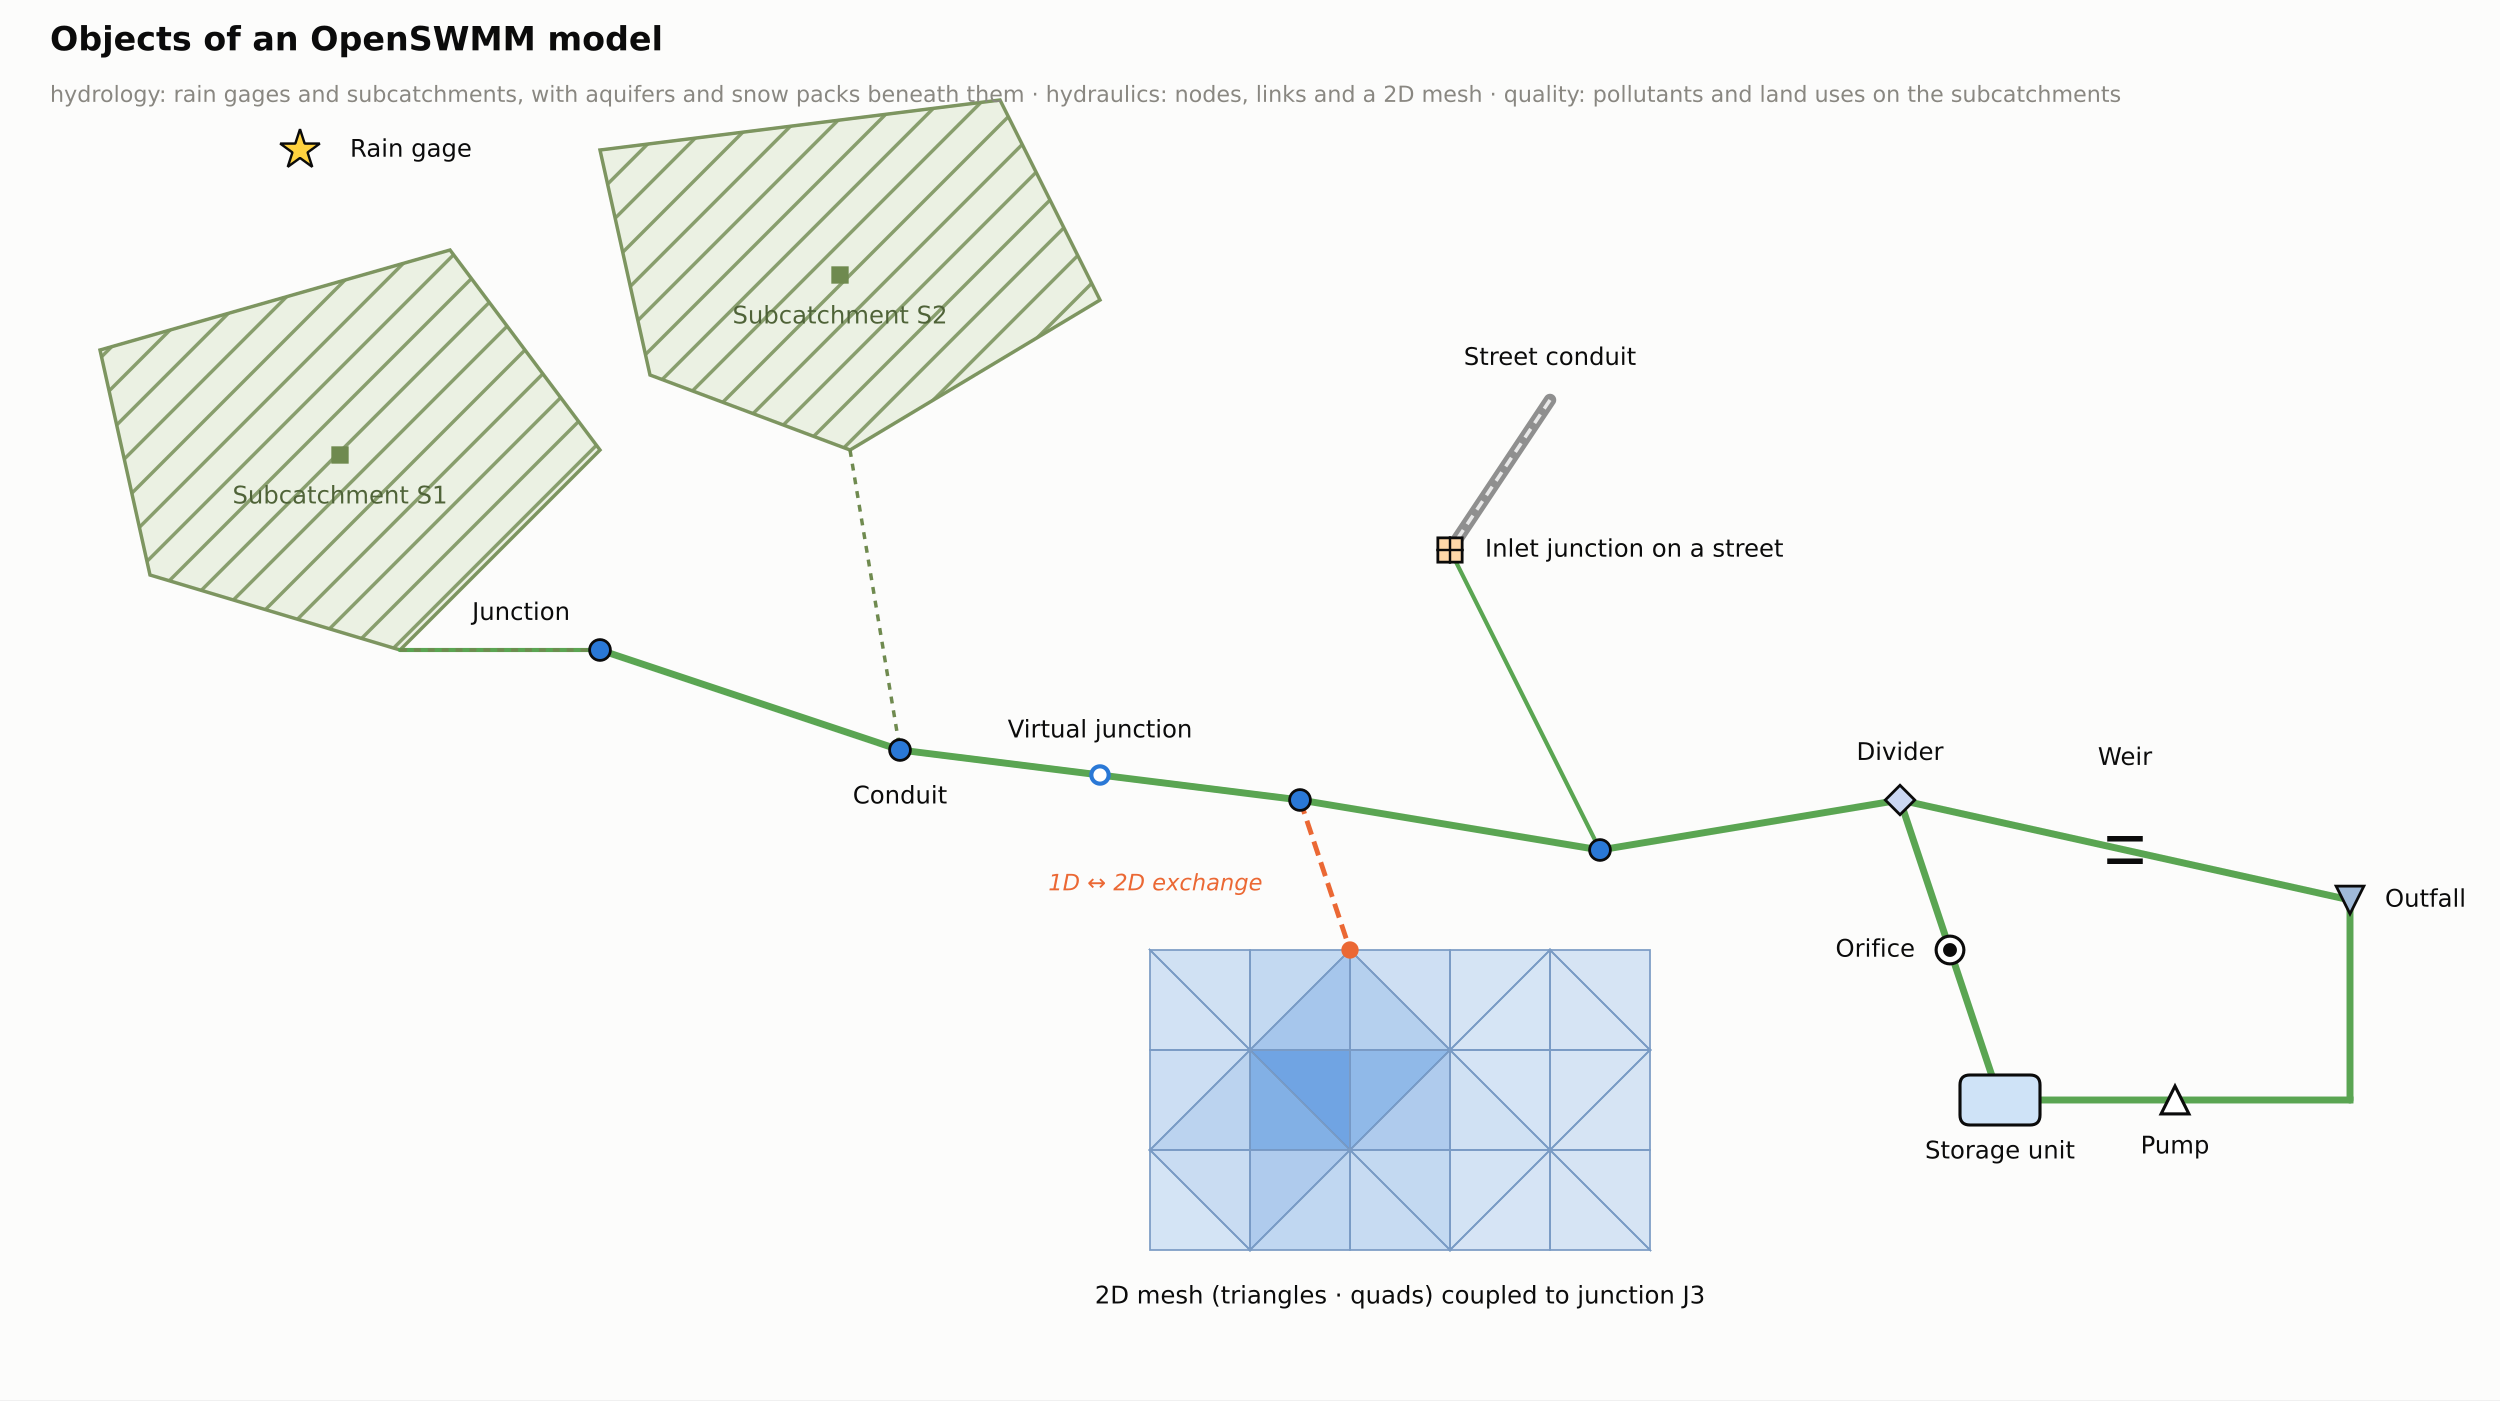
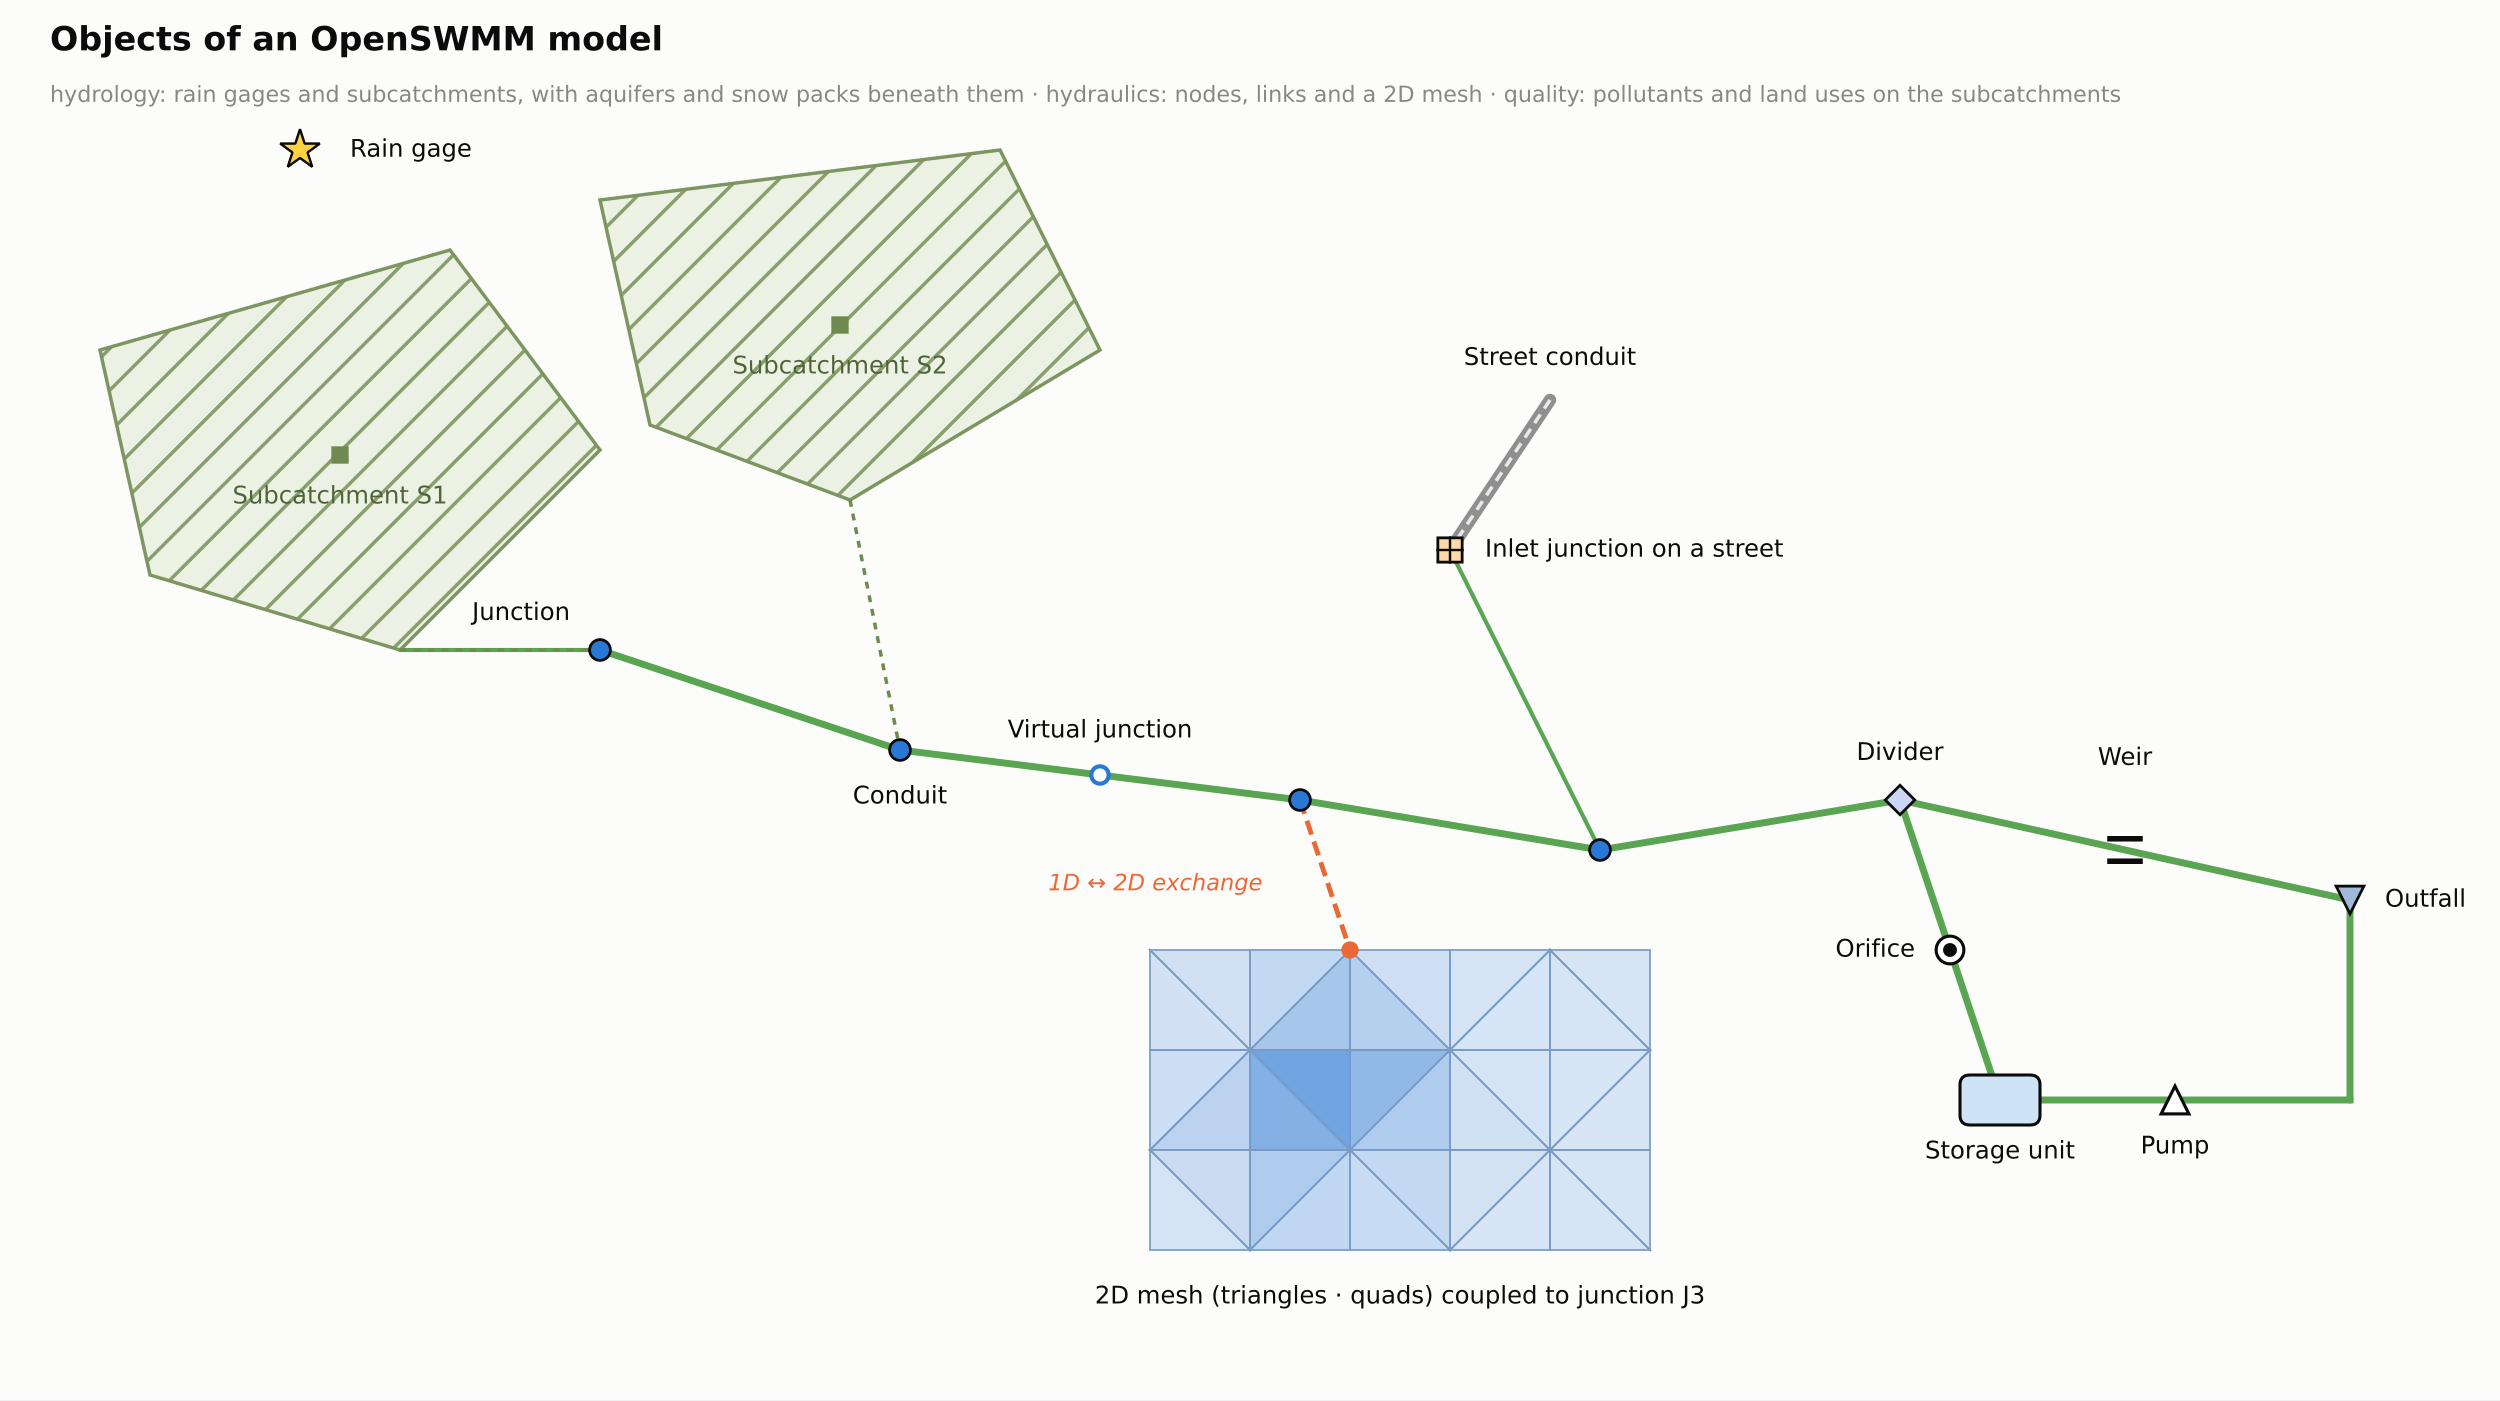
<svg xmlns="http://www.w3.org/2000/svg" xmlns:xlink="http://www.w3.org/1999/xlink" width="720pt" height="403.2pt" viewBox="0 0 720 403.2" version="1.1">
  <defs>
    <style type="text/css">*{stroke-linejoin: round; stroke-linecap: butt}</style>
  </defs>
  <g id="figure_1">
    <g id="patch_1">
      <path d="M 0 403.2  L 720 403.2  L 720 0  L 0 0  z " style="fill: #fcfcfb" />
    </g>
    <g id="axes_1">
      <g id="patch_2">
        <path d="M 28.8 100.8  L 129.6 72  L 172.8 129.6  L 115.2 187.2  L 43.2 165.6  z " clip-path="url(#pd71dd8e389)" style="fill: url(#h5d6e990bb9); opacity: 0.9; stroke: #6f8a4f; stroke-linejoin: miter" />
      </g>
      <g id="patch_3">
-         <path d="M 172.8 43.2  L 288 28.8  L 316.8 86.4  L 244.8 129.6  L 187.2 108  z " clip-path="url(#pd71dd8e389)" style="fill: url(#h5d6e990bb9); opacity: 0.9; stroke: #6f8a4f; stroke-linejoin: miter" />
+         <path d="M 172.8 57.6  L 288 43.2  L 316.8 100.8  L 244.8 144  L 187.2 122.4  z " clip-path="url(#pd71dd8e389)" style="fill: url(#h5d6e990bb9); opacity: 0.9; stroke: #6f8a4f; stroke-linejoin: miter" />
      </g>
      <g id="patch_4">
        <path d="M 331.2 360  L 360 360  L 331.2 331.2  z " clip-path="url(#pd71dd8e389)" style="fill: #2978d6; fill-opacity: 0.191; stroke: #7a9bc4; stroke-width: 0.5; stroke-linejoin: miter" />
      </g>
      <g id="patch_5">
        <path d="M 360 360  L 360 331.2  L 331.2 331.2  z " clip-path="url(#pd71dd8e389)" style="fill: #2978d6; fill-opacity: 0.239; stroke: #7a9bc4; stroke-width: 0.5; stroke-linejoin: miter" />
      </g>
      <g id="patch_6">
        <path d="M 360 360  L 388.8 360  L 388.8 331.2  z " clip-path="url(#pd71dd8e389)" style="fill: #2978d6; fill-opacity: 0.285; stroke: #7a9bc4; stroke-width: 0.5; stroke-linejoin: miter" />
      </g>
      <g id="patch_7">
        <path d="M 360 360  L 388.8 331.2  L 360 331.2  z " clip-path="url(#pd71dd8e389)" style="fill: #2978d6; fill-opacity: 0.365; stroke: #7a9bc4; stroke-width: 0.5; stroke-linejoin: miter" />
      </g>
      <g id="patch_8">
        <path d="M 388.8 360  L 417.6 360  L 388.8 331.2  z " clip-path="url(#pd71dd8e389)" style="fill: #2978d6; fill-opacity: 0.252; stroke: #7a9bc4; stroke-width: 0.5; stroke-linejoin: miter" />
      </g>
      <g id="patch_9">
        <path d="M 417.6 360  L 417.6 331.2  L 388.8 331.2  z " clip-path="url(#pd71dd8e389)" style="fill: #2978d6; fill-opacity: 0.267; stroke: #7a9bc4; stroke-width: 0.5; stroke-linejoin: miter" />
      </g>
      <g id="patch_10">
        <path d="M 417.6 360  L 446.4 360  L 446.4 331.2  z " clip-path="url(#pd71dd8e389)" style="fill: #2978d6; fill-opacity: 0.182; stroke: #7a9bc4; stroke-width: 0.5; stroke-linejoin: miter" />
      </g>
      <g id="patch_11">
        <path d="M 417.6 360  L 446.4 331.2  L 417.6 331.2  z " clip-path="url(#pd71dd8e389)" style="fill: #2978d6; fill-opacity: 0.193; stroke: #7a9bc4; stroke-width: 0.5; stroke-linejoin: miter" />
      </g>
      <g id="patch_12">
        <path d="M 446.4 360  L 475.2 360  L 446.4 331.2  z " clip-path="url(#pd71dd8e389)" style="fill: #2978d6; fill-opacity: 0.18; stroke: #7a9bc4; stroke-width: 0.5; stroke-linejoin: miter" />
      </g>
      <g id="patch_13">
        <path d="M 475.2 360  L 475.2 331.2  L 446.4 331.2  z " clip-path="url(#pd71dd8e389)" style="fill: #2978d6; fill-opacity: 0.18; stroke: #7a9bc4; stroke-width: 0.5; stroke-linejoin: miter" />
      </g>
      <g id="patch_14">
        <path d="M 331.2 331.2  L 360 331.2  L 360 302.4  z " clip-path="url(#pd71dd8e389)" style="fill: #2978d6; fill-opacity: 0.307; stroke: #7a9bc4; stroke-width: 0.5; stroke-linejoin: miter" />
      </g>
      <g id="patch_15">
        <path d="M 331.2 331.2  L 360 302.4  L 331.2 302.4  z " clip-path="url(#pd71dd8e389)" style="fill: #2978d6; fill-opacity: 0.229; stroke: #7a9bc4; stroke-width: 0.5; stroke-linejoin: miter" />
      </g>
      <g id="patch_16">
        <path d="M 360 331.2  L 388.8 331.2  L 360 302.4  z " clip-path="url(#pd71dd8e389)" style="fill: #2978d6; fill-opacity: 0.577; stroke: #7a9bc4; stroke-width: 0.5; stroke-linejoin: miter" />
      </g>
      <g id="patch_17">
        <path d="M 388.8 331.2  L 388.8 302.4  L 360 302.4  z " clip-path="url(#pd71dd8e389)" style="fill: #2978d6; fill-opacity: 0.661; stroke: #7a9bc4; stroke-width: 0.5; stroke-linejoin: miter" />
      </g>
      <g id="patch_18">
        <path d="M 388.8 331.2  L 417.6 331.2  L 417.6 302.4  z " clip-path="url(#pd71dd8e389)" style="fill: #2978d6; fill-opacity: 0.365; stroke: #7a9bc4; stroke-width: 0.5; stroke-linejoin: miter" />
      </g>
      <g id="patch_19">
        <path d="M 388.8 331.2  L 417.6 302.4  L 388.8 302.4  z " clip-path="url(#pd71dd8e389)" style="fill: #2978d6; fill-opacity: 0.508; stroke: #7a9bc4; stroke-width: 0.5; stroke-linejoin: miter" />
      </g>
      <g id="patch_20">
        <path d="M 417.6 331.2  L 446.4 331.2  L 417.6 302.4  z " clip-path="url(#pd71dd8e389)" style="fill: #2978d6; fill-opacity: 0.208; stroke: #7a9bc4; stroke-width: 0.5; stroke-linejoin: miter" />
      </g>
      <g id="patch_21">
        <path d="M 446.4 331.2  L 446.4 302.4  L 417.6 302.4  z " clip-path="url(#pd71dd8e389)" style="fill: #2978d6; fill-opacity: 0.187; stroke: #7a9bc4; stroke-width: 0.5; stroke-linejoin: miter" />
      </g>
      <g id="patch_22">
        <path d="M 446.4 331.2  L 475.2 331.2  L 475.2 302.4  z " clip-path="url(#pd71dd8e389)" style="fill: #2978d6; fill-opacity: 0.18; stroke: #7a9bc4; stroke-width: 0.5; stroke-linejoin: miter" />
      </g>
      <g id="patch_23">
        <path d="M 446.4 331.2  L 475.2 302.4  L 446.4 302.4  z " clip-path="url(#pd71dd8e389)" style="fill: #2978d6; fill-opacity: 0.18; stroke: #7a9bc4; stroke-width: 0.5; stroke-linejoin: miter" />
      </g>
      <g id="patch_24">
        <path d="M 331.2 302.4  L 360 302.4  L 331.2 273.6  z " clip-path="url(#pd71dd8e389)" style="fill: #2978d6; fill-opacity: 0.203; stroke: #7a9bc4; stroke-width: 0.5; stroke-linejoin: miter" />
      </g>
      <g id="patch_25">
        <path d="M 360 302.4  L 360 273.6  L 331.2 273.6  z " clip-path="url(#pd71dd8e389)" style="fill: #2978d6; fill-opacity: 0.208; stroke: #7a9bc4; stroke-width: 0.5; stroke-linejoin: miter" />
      </g>
      <g id="patch_26">
        <path d="M 360 302.4  L 388.8 302.4  L 388.8 273.6  z " clip-path="url(#pd71dd8e389)" style="fill: #2978d6; fill-opacity: 0.404; stroke: #7a9bc4; stroke-width: 0.5; stroke-linejoin: miter" />
      </g>
      <g id="patch_27">
        <path d="M 360 302.4  L 388.8 273.6  L 360 273.6  z " clip-path="url(#pd71dd8e389)" style="fill: #2978d6; fill-opacity: 0.267; stroke: #7a9bc4; stroke-width: 0.5; stroke-linejoin: miter" />
      </g>
      <g id="patch_28">
        <path d="M 388.8 302.4  L 417.6 302.4  L 388.8 273.6  z " clip-path="url(#pd71dd8e389)" style="fill: #2978d6; fill-opacity: 0.333; stroke: #7a9bc4; stroke-width: 0.5; stroke-linejoin: miter" />
      </g>
      <g id="patch_29">
        <path d="M 417.6 302.4  L 417.6 273.6  L 388.8 273.6  z " clip-path="url(#pd71dd8e389)" style="fill: #2978d6; fill-opacity: 0.22; stroke: #7a9bc4; stroke-width: 0.5; stroke-linejoin: miter" />
      </g>
      <g id="patch_30">
        <path d="M 417.6 302.4  L 446.4 302.4  L 446.4 273.6  z " clip-path="url(#pd71dd8e389)" style="fill: #2978d6; fill-opacity: 0.183; stroke: #7a9bc4; stroke-width: 0.5; stroke-linejoin: miter" />
      </g>
      <g id="patch_31">
        <path d="M 417.6 302.4  L 446.4 273.6  L 417.6 273.6  z " clip-path="url(#pd71dd8e389)" style="fill: #2978d6; fill-opacity: 0.186; stroke: #7a9bc4; stroke-width: 0.5; stroke-linejoin: miter" />
      </g>
      <g id="patch_32">
        <path d="M 446.4 302.4  L 475.2 302.4  L 446.4 273.6  z " clip-path="url(#pd71dd8e389)" style="fill: #2978d6; fill-opacity: 0.18; stroke: #7a9bc4; stroke-width: 0.5; stroke-linejoin: miter" />
      </g>
      <g id="patch_33">
        <path d="M 475.2 302.4  L 475.2 273.6  L 446.4 273.6  z " clip-path="url(#pd71dd8e389)" style="fill: #2978d6; fill-opacity: 0.18; stroke: #7a9bc4; stroke-width: 0.5; stroke-linejoin: miter" />
      </g>
      <g id="line2d_1">
        <path d="M 115.2 187.2  L 172.8 187.2  " clip-path="url(#pd71dd8e389)" style="fill: none; stroke: #5aa552; stroke-width: 1.2; stroke-linecap: round" />
      </g>
      <g id="line2d_2">
        <path d="M 172.8 187.2  L 259.2 216  " clip-path="url(#pd71dd8e389)" style="fill: none; stroke: #5aa552; stroke-width: 2; stroke-linecap: round" />
      </g>
      <g id="line2d_3">
        <path d="M 259.2 216  L 316.8 223.2  " clip-path="url(#pd71dd8e389)" style="fill: none; stroke: #5aa552; stroke-width: 2; stroke-linecap: round" />
      </g>
      <g id="line2d_4">
        <path d="M 316.8 223.2  L 374.4 230.4  " clip-path="url(#pd71dd8e389)" style="fill: none; stroke: #5aa552; stroke-width: 2; stroke-linecap: round" />
      </g>
      <g id="line2d_5">
        <path d="M 374.4 230.4  L 460.8 244.8  " clip-path="url(#pd71dd8e389)" style="fill: none; stroke: #5aa552; stroke-width: 2; stroke-linecap: round" />
      </g>
      <g id="line2d_6">
        <path d="M 460.8 244.8  L 547.2 230.4  " clip-path="url(#pd71dd8e389)" style="fill: none; stroke: #5aa552; stroke-width: 2; stroke-linecap: round" />
      </g>
      <g id="line2d_7">
        <path d="M 547.2 230.4  L 676.8 259.2  " clip-path="url(#pd71dd8e389)" style="fill: none; stroke: #5aa552; stroke-width: 2; stroke-linecap: square" />
      </g>
      <g id="line2d_8">
        <path d="M 547.2 230.4  L 576 316.8  " clip-path="url(#pd71dd8e389)" style="fill: none; stroke: #5aa552; stroke-width: 2; stroke-linecap: square" />
      </g>
      <g id="line2d_9">
        <path d="M 576 316.8  L 676.8 316.8  " clip-path="url(#pd71dd8e389)" style="fill: none; stroke: #5aa552; stroke-width: 2; stroke-linecap: square" />
      </g>
      <g id="line2d_10">
        <path d="M 676.8 316.8  L 676.8 259.2  " clip-path="url(#pd71dd8e389)" style="fill: none; stroke: #5aa552; stroke-width: 2; stroke-linecap: round" />
      </g>
      <g id="line2d_11">
        <path d="M 446.4 115.2  L 417.6 158.4  " clip-path="url(#pd71dd8e389)" style="fill: none; stroke: #8f8f8f; stroke-width: 3.6; stroke-linecap: round" />
      </g>
      <g id="line2d_12">
        <path d="M 417.6 158.4  L 460.8 244.8  " clip-path="url(#pd71dd8e389)" style="fill: none; stroke: #5aa552; stroke-width: 1.2; stroke-linecap: round" />
      </g>
      <g id="line2d_13">
-         <path d="M 244.8 129.6  L 259.2 216  " clip-path="url(#pd71dd8e389)" style="fill: none; stroke-dasharray: 2,2; stroke-dashoffset: 0; stroke: #6f8a4f" />
+         <path d="M 244.8 144  L 259.2 216  " clip-path="url(#pd71dd8e389)" style="fill: none; stroke-dasharray: 2,2; stroke-dashoffset: 0; stroke: #6f8a4f" />
      </g>
      <g id="line2d_14">
        <path d="M 115.2 187.2  L 172.8 187.2  " clip-path="url(#pd71dd8e389)" style="fill: none; stroke-dasharray: 2,2; stroke-dashoffset: 0; stroke: #6f8a4f" />
      </g>
      <g id="line2d_15">
        <path d="M 446.4 115.2  L 417.6 158.4  " clip-path="url(#pd71dd8e389)" style="fill: none; stroke-dasharray: 3,2; stroke-dashoffset: 0; stroke: #e8e8e8" />
      </g>
      <g id="line2d_16">
        <path d="M 97.92 131.04  " clip-path="url(#pd71dd8e389)" style="fill: none; stroke: #6f8a4f; stroke-width: 1.5; stroke-linecap: square" />
        <defs>
          <path id="m0c48dd3292" d="M -2 2  L 2 2  L 2 -2  L -2 -2  z " style="stroke: #6f8a4f; stroke-linejoin: miter" />
        </defs>
        <g clip-path="url(#pd71dd8e389)">
          <use xlink:href="#m0c48dd3292" x="97.92" y="131.04" style="fill: #6f8a4f; stroke: #6f8a4f; stroke-linejoin: miter" />
        </g>
      </g>
      <g id="line2d_17">
-         <path d="M 241.92 79.2  " clip-path="url(#pd71dd8e389)" style="fill: none; stroke: #6f8a4f; stroke-width: 1.5; stroke-linecap: square" />
-         <g clip-path="url(#pd71dd8e389)">
-           <use xlink:href="#m0c48dd3292" x="241.92" y="79.2" style="fill: #6f8a4f; stroke: #6f8a4f; stroke-linejoin: miter" />
+         <path d="M 241.92 93.6  " clip-path="url(#pd71dd8e389)" style="fill: none; stroke: #6f8a4f; stroke-width: 1.5; stroke-linecap: square" />
+         <g clip-path="url(#pd71dd8e389)">
+           <use xlink:href="#m0c48dd3292" x="241.92" y="93.6" style="fill: #6f8a4f; stroke: #6f8a4f; stroke-linejoin: miter" />
        </g>
      </g>
      <g id="line2d_18">
        <path d="M 374.4 230.4  L 388.8 273.6  " clip-path="url(#pd71dd8e389)" style="fill: none; stroke-dasharray: 4.2,2.1; stroke-dashoffset: 0; stroke: #eb6834; stroke-width: 1.4" />
      </g>
      <g id="text_1">
        <text style="font-weight: 700; font-size: 9.6px; font-family: 'DejaVu Sans'; text-anchor: start; fill: #0b0b0b" x="14.4" y="14.495" transform="rotate(-0 14.4 14.4945)">Objects of an OpenSWMM model</text>
      </g>
      <g id="text_2">
        <text style="font-size: 6.4px; font-family: 'DejaVu Sans'; text-anchor: start; fill: #898781" x="14.4" y="29.343" transform="rotate(-0 14.4 29.343)">hydrology: rain gages and subcatchments, with aquifers and snow packs beneath them · hydraulics: nodes, links and a 2D mesh · quality: pollutants and land uses on the subcatchments</text>
      </g>
      <g id="text_3">
        <text style="font-size: 7px; font-family: 'DejaVu Sans'; text-anchor: middle; fill: #4f6338" x="97.92" y="144.999" transform="rotate(-0 97.92 144.9989)">Subcatchment S1</text>
      </g>
      <g id="text_4">
-         <text style="font-size: 7px; font-family: 'DejaVu Sans'; text-anchor: middle; fill: #4f6338" x="241.92" y="93.159" transform="rotate(-0 241.92 93.15891)">Subcatchment S2</text>
+         <text style="font-size: 7px; font-family: 'DejaVu Sans'; text-anchor: middle; fill: #4f6338" x="241.92" y="107.559" transform="rotate(-0 241.92 107.5589)">Subcatchment S2</text>
      </g>
      <g id="text_5">
        <text style="font-size: 7px; font-family: 'DejaVu Sans'; text-anchor: start; fill: #0b0b0b" x="100.8" y="45.132" transform="rotate(-0 100.8 45.13156)">Rain gage</text>
      </g>
      <g id="line2d_19">
        <path d="M 607.68 241.56  L 616.32 241.56  " clip-path="url(#pd71dd8e389)" style="fill: none; stroke: #0b0b0b; stroke-width: 1.6; stroke-linecap: square" />
      </g>
      <g id="line2d_20">
        <path d="M 607.68 248.04  L 616.32 248.04  " clip-path="url(#pd71dd8e389)" style="fill: none; stroke: #0b0b0b; stroke-width: 1.6; stroke-linecap: square" />
      </g>
      <g id="line2d_21">
        <path d="M 561.6 273.6  " clip-path="url(#pd71dd8e389)" style="fill: none; stroke: #ff7f0e; stroke-width: 1.5; stroke-linecap: square" />
        <defs>
          <path id="m9e2cc474fa" d="M 0 4  C 1.061 4 2.078 3.579 2.828 2.828  C 3.579 2.078 4 1.061 4 0  C 4 -1.061 3.579 -2.078 2.828 -2.828  C 2.078 -3.579 1.061 -4 0 -4  C -1.061 -4 -2.078 -3.579 -2.828 -2.828  C -3.579 -2.078 -4 -1.061 -4 0  C -4 1.061 -3.579 2.078 -2.828 2.828  C -2.078 3.579 -1.061 4 0 4  z " style="stroke: #0b0b0b; stroke-width: 0.9" />
        </defs>
        <g clip-path="url(#pd71dd8e389)">
          <use xlink:href="#m9e2cc474fa" x="561.6" y="273.6" style="fill: #ffffff; stroke: #0b0b0b; stroke-width: 0.9" />
        </g>
      </g>
      <g id="line2d_22">
        <path d="M 626.4 316.8  " clip-path="url(#pd71dd8e389)" style="fill: none; stroke: #d62728; stroke-width: 1.5; stroke-linecap: square" />
        <defs>
          <path id="m9246acf15f" d="M 0 -4  L -4 4  L 4 4  z " style="stroke: #0b0b0b; stroke-width: 0.9; stroke-linejoin: miter" />
        </defs>
        <g clip-path="url(#pd71dd8e389)">
          <use xlink:href="#m9246acf15f" x="626.4" y="316.8" style="fill: #ffffff; stroke: #0b0b0b; stroke-width: 0.9; stroke-linejoin: miter" />
        </g>
      </g>
      <g id="line2d_23">
        <path d="M 388.8 273.6  " clip-path="url(#pd71dd8e389)" style="fill: none; stroke: #2ca02c; stroke-width: 1.5; stroke-linecap: square" />
        <defs>
          <path id="m72480d727e" d="M 0 2  C 0.53 2 1.039 1.789 1.414 1.414  C 1.789 1.039 2 0.53 2 0  C 2 -0.53 1.789 -1.039 1.414 -1.414  C 1.039 -1.789 0.53 -2 0 -2  C -0.53 -2 -1.039 -1.789 -1.414 -1.414  C -1.789 -1.039 -2 -0.53 -2 0  C -2 0.53 -1.789 1.039 -1.414 1.414  C -1.039 1.789 -0.53 2 0 2  z " style="stroke: #eb6834" />
        </defs>
        <g clip-path="url(#pd71dd8e389)">
          <use xlink:href="#m72480d727e" x="388.8" y="273.6" style="fill: #eb6834; stroke: #eb6834" />
        </g>
      </g>
      <g id="line2d_24">
        <path d="M 561.6 273.6  " clip-path="url(#pd71dd8e389)" style="fill: none; stroke: #2ca02c; stroke-width: 1.5; stroke-linecap: square" />
        <defs>
          <path id="mbbe7d40acb" d="M 0 1.5  C 0.398 1.5 0.779 1.342 1.061 1.061  C 1.342 0.779 1.5 0.398 1.5 0  C 1.5 -0.398 1.342 -0.779 1.061 -1.061  C 0.779 -1.342 0.398 -1.5 0 -1.5  C -0.398 -1.5 -0.779 -1.342 -1.061 -1.061  C -1.342 -0.779 -1.5 -0.398 -1.5 0  C -1.5 0.398 -1.342 0.779 -1.061 1.061  C -0.779 1.342 -0.398 1.5 0 1.5  z " style="stroke: #0b0b0b" />
        </defs>
        <g clip-path="url(#pd71dd8e389)">
          <use xlink:href="#mbbe7d40acb" x="561.6" y="273.6" style="fill: #0b0b0b; stroke: #0b0b0b" />
        </g>
      </g>
      <g id="line2d_25">
        <path d="M 86.4 43.2  " clip-path="url(#pd71dd8e389)" style="fill: none; stroke: #1f77b4; stroke-width: 1.5; stroke-linecap: square" />
        <defs>
          <path id="m7fa7ab0863" d="M 0 -6  L -1.347 -1.854  L -5.706 -1.854  L -2.18 0.708  L -3.527 4.854  L -0 2.292  L 3.527 4.854  L 2.18 0.708  L 5.706 -1.854  L 1.347 -1.854  z " style="stroke: #0b0b0b; stroke-width: 0.7; stroke-linejoin: bevel" />
        </defs>
        <g clip-path="url(#pd71dd8e389)">
          <use xlink:href="#m7fa7ab0863" x="86.4" y="43.2" style="fill: #ffd23f; stroke: #0b0b0b; stroke-width: 0.7; stroke-linejoin: bevel" />
        </g>
      </g>
      <g id="line2d_26">
        <path d="M 172.8 187.2  " clip-path="url(#pd71dd8e389)" style="fill: none; stroke: #9467bd; stroke-width: 1.5; stroke-linecap: square" />
        <defs>
          <path id="m92005b1102" d="M 0 3  C 0.796 3 1.559 2.684 2.121 2.121  C 2.684 1.559 3 0.796 3 0  C 3 -0.796 2.684 -1.559 2.121 -2.121  C 1.559 -2.684 0.796 -3 0 -3  C -0.796 -3 -1.559 -2.684 -2.121 -2.121  C -2.684 -1.559 -3 -0.796 -3 0  C -3 0.796 -2.684 1.559 -2.121 2.121  C -1.559 2.684 -0.796 3 0 3  z " style="stroke: #0b0b0b; stroke-width: 0.8" />
        </defs>
        <g clip-path="url(#pd71dd8e389)">
          <use xlink:href="#m92005b1102" x="172.8" y="187.2" style="fill: #2a78d6; stroke: #0b0b0b; stroke-width: 0.8" />
        </g>
      </g>
      <g id="line2d_27">
        <path d="M 259.2 216  " clip-path="url(#pd71dd8e389)" style="fill: none; stroke: #8c564b; stroke-width: 1.5; stroke-linecap: square" />
        <g clip-path="url(#pd71dd8e389)">
          <use xlink:href="#m92005b1102" x="259.2" y="216" style="fill: #2a78d6; stroke: #0b0b0b; stroke-width: 0.8" />
        </g>
      </g>
      <g id="line2d_28">
        <path d="M 374.4 230.4  " clip-path="url(#pd71dd8e389)" style="fill: none; stroke: #e377c2; stroke-width: 1.5; stroke-linecap: square" />
        <g clip-path="url(#pd71dd8e389)">
          <use xlink:href="#m92005b1102" x="374.4" y="230.4" style="fill: #2a78d6; stroke: #0b0b0b; stroke-width: 0.8" />
        </g>
      </g>
      <g id="line2d_29">
        <path d="M 460.8 244.8  " clip-path="url(#pd71dd8e389)" style="fill: none; stroke: #7f7f7f; stroke-width: 1.5; stroke-linecap: square" />
        <g clip-path="url(#pd71dd8e389)">
          <use xlink:href="#m92005b1102" x="460.8" y="244.8" style="fill: #2a78d6; stroke: #0b0b0b; stroke-width: 0.8" />
        </g>
      </g>
      <g id="line2d_30">
        <path d="M 316.8 223.2  " clip-path="url(#pd71dd8e389)" style="fill: none; stroke: #bcbd22; stroke-width: 1.5; stroke-linecap: square" />
        <defs>
          <path id="m13e2b494ad" d="M 0 2.5  C 0.663 2.5 1.299 2.237 1.768 1.768  C 2.237 1.299 2.5 0.663 2.5 0  C 2.5 -0.663 2.237 -1.299 1.768 -1.768  C 1.299 -2.237 0.663 -2.5 0 -2.5  C -0.663 -2.5 -1.299 -2.237 -1.768 -1.768  C -2.237 -1.299 -2.5 -0.663 -2.5 0  C -2.5 0.663 -2.237 1.299 -1.768 1.768  C -1.299 2.237 -0.663 2.5 0 2.5  z " style="stroke: #2a78d6; stroke-width: 1.2" />
        </defs>
        <g clip-path="url(#pd71dd8e389)">
          <use xlink:href="#m13e2b494ad" x="316.8" y="223.2" style="fill: #ffffff; stroke: #2a78d6; stroke-width: 1.2" />
        </g>
      </g>
      <g id="line2d_31">
        <path d="M 547.2 230.4  " clip-path="url(#pd71dd8e389)" style="fill: none; stroke: #17becf; stroke-width: 1.5; stroke-linecap: square" />
        <defs>
          <path id="m79086a45f5" d="M -0 4.243  L 4.243 0  L 0 -4.243  L -4.243 -0  z " style="stroke: #0b0b0b; stroke-width: 0.8; stroke-linejoin: miter" />
        </defs>
        <g clip-path="url(#pd71dd8e389)">
          <use xlink:href="#m79086a45f5" x="547.2" y="230.4" style="fill: #cbd7f2; stroke: #0b0b0b; stroke-width: 0.8; stroke-linejoin: miter" />
        </g>
      </g>
      <g id="patch_34">
        <path d="M 567.36 324  L 584.64 324  Q 587.52 324 587.52 321.12  L 587.52 312.48  Q 587.52 309.6 584.64 309.6  L 567.36 309.6  Q 564.48 309.6 564.48 312.48  L 564.48 321.12  Q 564.48 324 567.36 324  z " clip-path="url(#pd71dd8e389)" style="fill: #cfe3f7; stroke: #0b0b0b; stroke-width: 0.9; stroke-linejoin: miter" />
      </g>
      <g id="line2d_32">
        <path d="M 676.8 259.2  " clip-path="url(#pd71dd8e389)" style="fill: none; stroke: #1f77b4; stroke-width: 1.5; stroke-linecap: square" />
        <defs>
          <path id="m5da323e7c5" d="M -0 4  L 4 -4  L -4 -4  z " style="stroke: #0b0b0b; stroke-width: 0.8; stroke-linejoin: miter" />
        </defs>
        <g clip-path="url(#pd71dd8e389)">
          <use xlink:href="#m5da323e7c5" x="676.8" y="259.2" style="fill: #9fb9d8; stroke: #0b0b0b; stroke-width: 0.8; stroke-linejoin: miter" />
        </g>
      </g>
      <g id="line2d_33">
        <path d="M 417.6 158.4  " clip-path="url(#pd71dd8e389)" style="fill: none; stroke: #ff7f0e; stroke-width: 1.5; stroke-linecap: square" />
        <defs>
          <path id="me447314b78" d="M -3.5 3.5  L 3.5 3.5  L 3.5 -3.5  L -3.5 -3.5  z " style="stroke: #0b0b0b; stroke-width: 0.8; stroke-linejoin: miter" />
        </defs>
        <g clip-path="url(#pd71dd8e389)">
          <use xlink:href="#me447314b78" x="417.6" y="158.4" style="fill: #ffd8a8; stroke: #0b0b0b; stroke-width: 0.8; stroke-linejoin: miter" />
        </g>
      </g>
      <g id="line2d_34">
        <path d="M 414 158.4  L 421.2 158.4  " clip-path="url(#pd71dd8e389)" style="fill: none; stroke: #0b0b0b; stroke-width: 0.7; stroke-linecap: square" />
      </g>
      <g id="line2d_35">
        <path d="M 417.6 162  L 417.6 154.8  " clip-path="url(#pd71dd8e389)" style="fill: none; stroke: #0b0b0b; stroke-width: 0.7; stroke-linecap: square" />
      </g>
      <g id="text_6">
        <text style="font-size: 7px; font-family: 'DejaVu Sans'; text-anchor: end; fill: #0b0b0b" x="164.16" y="178.544" transform="rotate(-0 164.16 178.5442)">Junction</text>
      </g>
      <g id="text_7">
        <text style="font-size: 7px; font-family: 'DejaVu Sans'; text-anchor: middle; fill: #0b0b0b" x="259.2" y="231.399" transform="rotate(-0 259.2 231.3989)">Conduit</text>
      </g>
      <g id="text_8">
        <text style="font-size: 7px; font-family: 'DejaVu Sans'; text-anchor: middle; fill: #0b0b0b" x="316.8" y="212.384" transform="rotate(-0 316.8 212.3842)">Virtual junction</text>
      </g>
      <g id="text_9">
        <text style="font-size: 7px; font-family: 'DejaVu Sans'; text-anchor: start; fill: #0b0b0b" x="427.68" y="160.332" transform="rotate(-0 427.68 160.3316)">Inlet junction on a street</text>
      </g>
      <g id="text_10">
        <text style="font-size: 7px; font-family: 'DejaVu Sans'; text-anchor: middle; fill: #0b0b0b" x="446.4" y="105.104" transform="rotate(-0 446.4 105.1042)">Street conduit</text>
      </g>
      <g id="text_11">
        <text style="font-size: 7px; font-family: 'DejaVu Sans'; text-anchor: middle; fill: #0b0b0b" x="547.2" y="218.864" transform="rotate(-0 547.2 218.8642)">Divider</text>
      </g>
      <g id="text_12">
        <text style="font-size: 7px; font-family: 'DejaVu Sans'; text-anchor: middle; fill: #0b0b0b" x="612" y="220.304" transform="rotate(-0 612 220.3042)">Weir</text>
      </g>
      <g id="text_13">
        <text style="font-size: 7px; font-family: 'DejaVu Sans'; text-anchor: end; fill: #0b0b0b" x="551.52" y="275.532" transform="rotate(-0 551.52 275.5316)">Orifice</text>
      </g>
      <g id="text_14">
        <text style="font-size: 7px; font-family: 'DejaVu Sans'; text-anchor: middle; fill: #0b0b0b" x="576" y="333.639" transform="rotate(-0 576 333.6389)">Storage unit</text>
      </g>
      <g id="text_15">
        <text style="font-size: 7px; font-family: 'DejaVu Sans'; text-anchor: middle; fill: #0b0b0b" x="626.4" y="332.199" transform="rotate(-0 626.4 332.1989)">Pump</text>
      </g>
      <g id="text_16">
        <text style="font-size: 7px; font-family: 'DejaVu Sans'; text-anchor: start; fill: #0b0b0b" x="686.88" y="261.132" transform="rotate(-0 686.88 261.1316)">Outfall</text>
      </g>
      <g id="text_17">
        <text style="font-size: 7px; font-family: 'DejaVu Sans'; text-anchor: middle; fill: #0b0b0b" x="403.2" y="375.399" transform="rotate(-0 403.2 375.3989)">2D mesh (triangles · quads) coupled to junction J3</text>
      </g>
      <g id="text_18">
        <text style="font-style: italic; font-size: 6.5px; font-family: 'DejaVu Sans'; text-anchor: end; fill: #eb6834" x="363.6" y="256.408" transform="rotate(-0 363.6 256.4082)">1D ↔ 2D exchange</text>
      </g>
    </g>
  </g>
  <defs>
    <clipPath id="pd71dd8e389">
      <rect x="0" y="0" width="720" height="403.2" />
    </clipPath>
  </defs>
  <defs>
    <pattern id="h5d6e990bb9" patternUnits="userSpaceOnUse" x="0" y="0" width="72" height="72">
      <rect x="0" y="0" width="73" height="73" fill="#e9efe0" />
      <path d="M -36 36  L 36 -36  M -30 42  L 42 -30  M -24 48  L 48 -24  M -18 54  L 54 -18  M -12 60  L 60 -12  M -6 66  L 66 -6  M 0 72  L 72 0  M 6 78  L 78 6  M 12 84  L 84 12  M 18 90  L 90 18  M 24 96  L 96 24  M 30 102  L 102 30  M 36 108  L 108 36  " style="fill: #6f8a4f; stroke: #6f8a4f; stroke-width: 1.0; stroke-linecap: butt; stroke-linejoin: miter; stroke-opacity: 0.9" />
    </pattern>
  </defs>
</svg>
